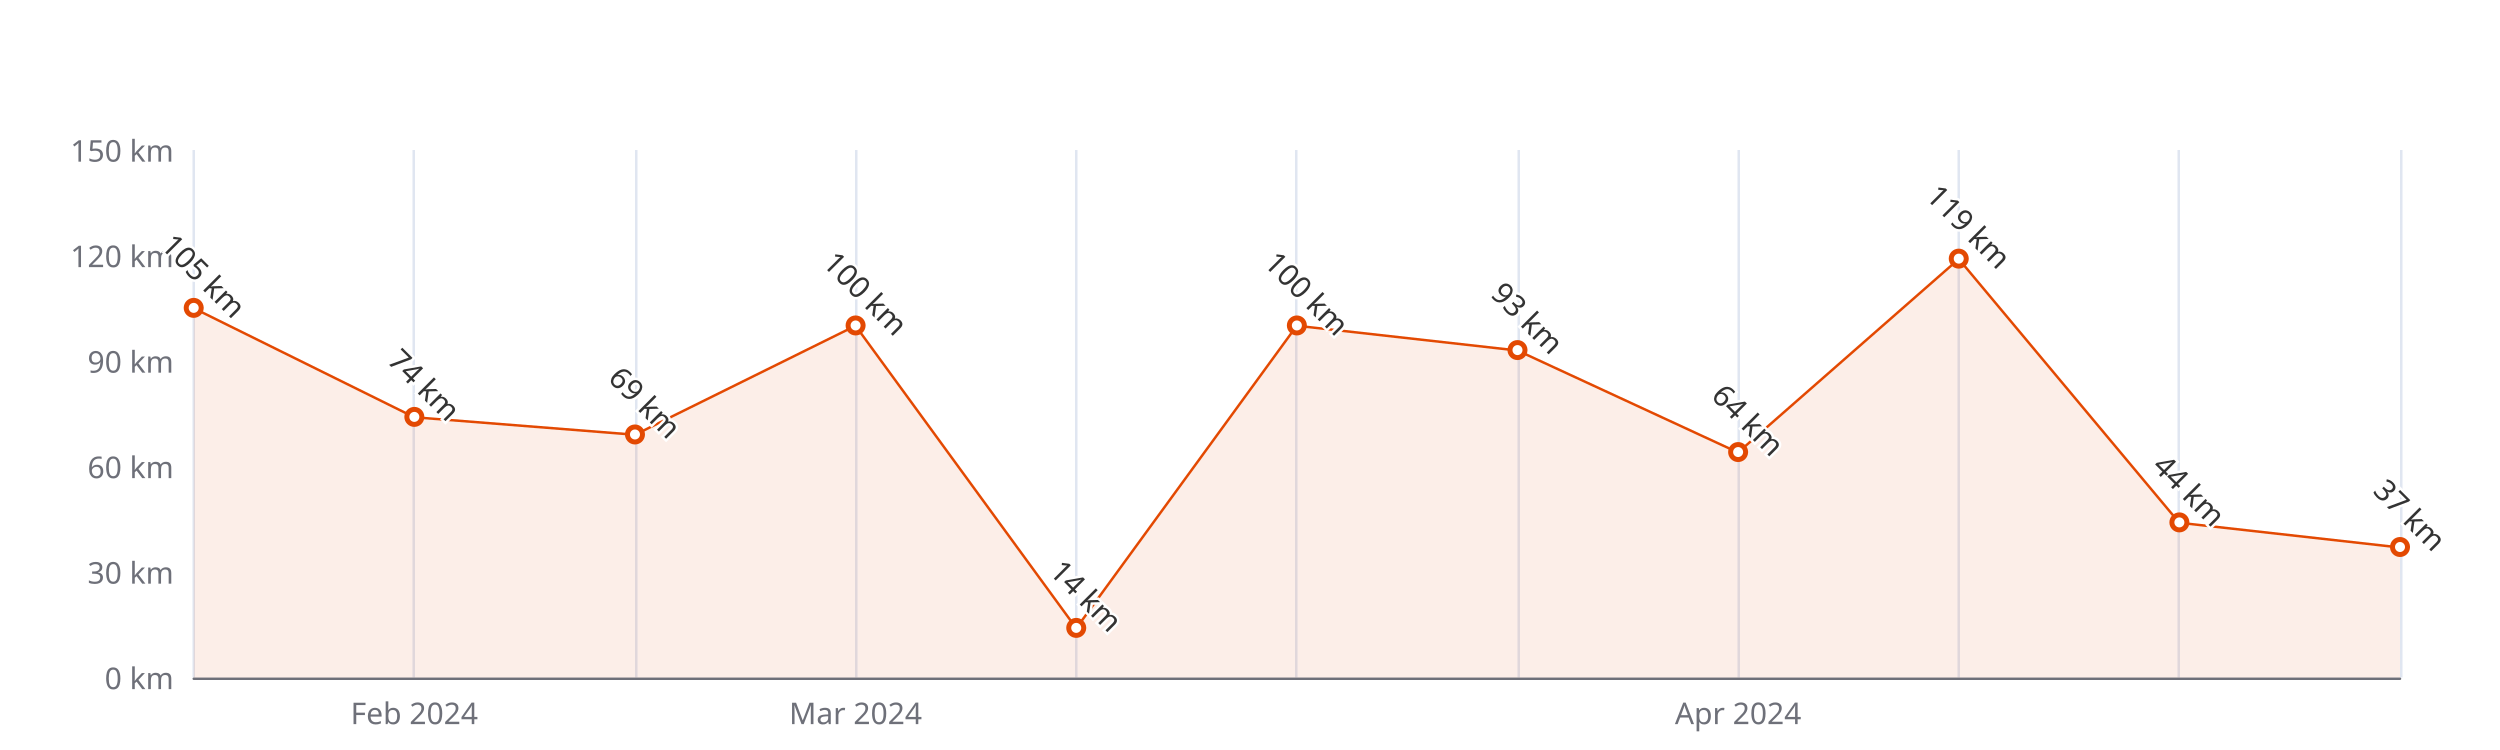
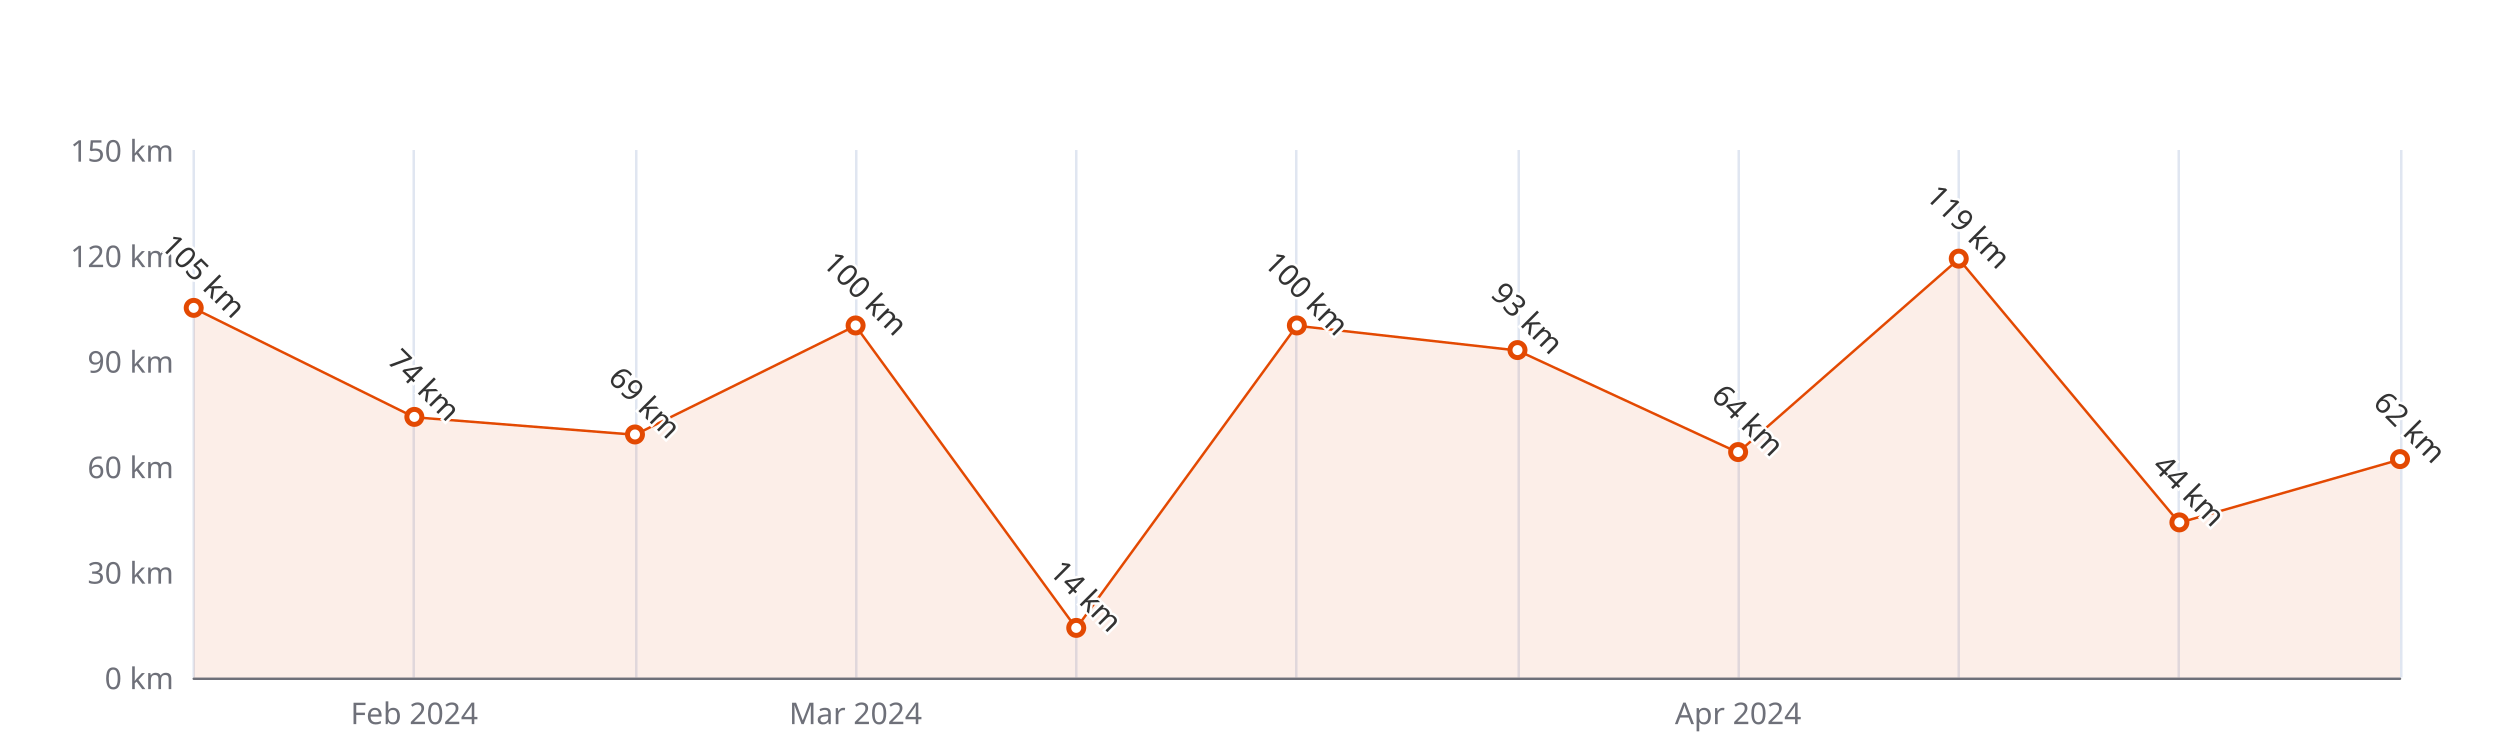
<svg xmlns="http://www.w3.org/2000/svg" width="1000" height="300" version="1.1" baseProfile="full" viewBox="0 0 1000 300">
  <rect width="1000" height="300" x="0" y="0" id="0" fill="#ffffff" />
  <path d="M77.5 60L77.5 271" fill="none" stroke="#E0E6F1" />
  <path d="M165.5 60L165.5 271" fill="none" stroke="#E0E6F1" />
  <path d="M254.5 60L254.5 271" fill="none" stroke="#E0E6F1" />
  <path d="M342.5 60L342.5 271" fill="none" stroke="#E0E6F1" />
  <path d="M430.5 60L430.5 271" fill="none" stroke="#E0E6F1" />
  <path d="M518.5 60L518.5 271" fill="none" stroke="#E0E6F1" />
  <path d="M607.5 60L607.5 271" fill="none" stroke="#E0E6F1" />
  <path d="M695.5 60L695.5 271" fill="none" stroke="#E0E6F1" />
  <path d="M783.5 60L783.5 271" fill="none" stroke="#E0E6F1" />
  <path d="M871.5 60L871.5 271" fill="none" stroke="#E0E6F1" />
  <path d="M960.5 60L960.5 271" fill="none" stroke="#E0E6F1" />
  <path d="M77.5 271.5L960 271.5" fill="none" stroke="#6E7079" stroke-linecap="round" />
  <text dominant-baseline="central" text-anchor="end" style="font-size:12px;font-family:sans-serif;" xml:space="preserve" transform="translate(69.48 271)" fill="#6E7079">0 km</text>
  <text dominant-baseline="central" text-anchor="end" style="font-size:12px;font-family:sans-serif;" xml:space="preserve" transform="translate(69.48 228.8)" fill="#6E7079">30 km</text>
  <text dominant-baseline="central" text-anchor="end" style="font-size:12px;font-family:sans-serif;" xml:space="preserve" transform="translate(69.48 186.6)" fill="#6E7079">60 km</text>
  <text dominant-baseline="central" text-anchor="end" style="font-size:12px;font-family:sans-serif;" xml:space="preserve" transform="translate(69.48 144.4)" fill="#6E7079">90 km</text>
  <text dominant-baseline="central" text-anchor="end" style="font-size:12px;font-family:sans-serif;" xml:space="preserve" transform="translate(69.48 102.2)" fill="#6E7079">120 km</text>
  <text dominant-baseline="central" text-anchor="end" style="font-size:12px;font-family:sans-serif;" xml:space="preserve" transform="translate(69.48 60)" fill="#6E7079">150 km</text>
  <text dominant-baseline="central" text-anchor="middle" style="font-size:12px;font-family:sans-serif;" xml:space="preserve" y="6" transform="translate(165.732 279)" fill="#6E7079">Feb 2024</text>
  <text dominant-baseline="central" text-anchor="middle" style="font-size:12px;font-family:sans-serif;" xml:space="preserve" y="6" transform="translate(342.236 279)" fill="#6E7079">Mar 2024</text>
  <text dominant-baseline="central" text-anchor="middle" style="font-size:12px;font-family:sans-serif;" xml:space="preserve" y="6" transform="translate(695.244 279)" fill="#6E7079">Apr 2024</text>
  <g clip-path="url(#zr5-c0)">
-     <path d="M77.5 123.3L165.7 166.9L254 173.9L342.2 130.3L430.5 251.3L518.7 130.3L607 140.2L695.2 181L783.5 103.6L871.7 209.1L960 219L960 271L871.7 271L783.5 271L695.2 271L607 271L518.7 271L430.5 271L342.2 271L254 271L165.7 271L77.5 271Z" fill="rgb(227,73,2)" fill-opacity="0.09" />
-     <path d="M77.5 123.3L165.7 166.9L254 173.9L342.2 130.3L430.5 251.3L518.7 130.3L607 140.2L695.2 181L783.5 103.6L871.7 209.1L960 219" fill="none" stroke="#E34902" stroke-linejoin="bevel" />
+     <path d="M77.5 123.3L165.7 166.9L254 173.9L342.2 130.3L430.5 251.3L518.7 130.3L607 140.2L695.2 181L783.5 103.6L871.7 209.1L960 183.8L960 271L871.7 271L783.5 271L695.2 271L607 271L518.7 271L430.5 271L342.2 271L254 271L165.7 271L77.5 271Z" fill="rgb(227,73,2)" fill-opacity="0.09" />
+     <path d="M77.5 123.3L165.7 166.9L254 173.9L342.2 130.3L430.5 251.3L518.7 130.3L607 140.2L695.2 181L783.5 103.6L871.7 209.1L960 183.8" fill="none" stroke="#E34902" stroke-linejoin="bevel" />
  </g>
  <path d="M1 0A1 1 0 1 1 1 -0.1A1 1 0 0 1 1 0" transform="matrix(3,0,0,3,77.48,123.3)" fill="#fff" stroke="#E34902" stroke-width="0.667" />
  <path d="M1 0A1 1 0 1 1 1 -0.1A1 1 0 0 1 1 0" transform="matrix(3,0,0,3,165.732,166.9067)" fill="#fff" stroke="#E34902" stroke-width="0.667" />
  <path d="M1 0A1 1 0 1 1 1 -0.1A1 1 0 0 1 1 0" transform="matrix(3,0,0,3,253.984,173.94)" fill="#fff" stroke="#E34902" stroke-width="0.667" />
  <path d="M1 0A1 1 0 1 1 1 -0.1A1 1 0 0 1 1 0" transform="matrix(3,0,0,3,342.236,130.3333)" fill="#fff" stroke="#E34902" stroke-width="0.667" />
  <path d="M1 0A1 1 0 1 1 1 -0.1A1 1 0 0 1 1 0" transform="matrix(3,0,0,3,430.488,251.3067)" fill="#fff" stroke="#E34902" stroke-width="0.667" />
  <path d="M1 0A1 1 0 1 1 1 -0.1A1 1 0 0 1 1 0" transform="matrix(3,0,0,3,518.74,130.3333)" fill="#fff" stroke="#E34902" stroke-width="0.667" />
  <path d="M1 0A1 1 0 1 1 1 -0.1A1 1 0 0 1 1 0" transform="matrix(3,0,0,3,606.992,140.18)" fill="#fff" stroke="#E34902" stroke-width="0.667" />
  <path d="M1 0A1 1 0 1 1 1 -0.1A1 1 0 0 1 1 0" transform="matrix(3,0,0,3,695.244,180.9733)" fill="#fff" stroke="#E34902" stroke-width="0.667" />
  <path d="M1 0A1 1 0 1 1 1 -0.1A1 1 0 0 1 1 0" transform="matrix(3,0,0,3,783.496,103.6067)" fill="#fff" stroke="#E34902" stroke-width="0.667" />
  <path d="M1 0A1 1 0 1 1 1 -0.1A1 1 0 0 1 1 0" transform="matrix(3,0,0,3,871.748,209.1067)" fill="#fff" stroke="#E34902" stroke-width="0.667" />
-   <path d="M1 0A1 1 0 1 1 1 -0.1A1 1 0 0 1 1 0" transform="matrix(3,0,0,3,960,218.9533)" fill="#fff" stroke="#E34902" stroke-width="0.667" />
+   <path d="M1 0A1 1 0 1 1 1 -0.1A1 1 0 0 1 1 0" transform="matrix(3,0,0,3,960,183.7867)" fill="#fff" stroke="#E34902" stroke-width="0.667" />
  <text dominant-baseline="central" text-anchor="middle" style="font-size:12px;font-family:sans-serif;" xml:space="preserve" y="-6" transform="matrix(0.707,0.707,-0.707,0.707,77.48,114.3)" fill="#333" stroke="rgb(255,255,255)" stroke-width="2" paint-order="stroke" stroke-miterlimit="2">105 km</text>
  <text dominant-baseline="central" text-anchor="middle" style="font-size:12px;font-family:sans-serif;" xml:space="preserve" y="-6" transform="matrix(0.707,0.707,-0.707,0.707,165.732,157.9067)" fill="#333" stroke="rgb(255,255,255)" stroke-width="2" paint-order="stroke" stroke-miterlimit="2">74 km</text>
  <text dominant-baseline="central" text-anchor="middle" style="font-size:12px;font-family:sans-serif;" xml:space="preserve" y="-6" transform="matrix(0.707,0.707,-0.707,0.707,253.984,164.94)" fill="#333" stroke="rgb(255,255,255)" stroke-width="2" paint-order="stroke" stroke-miterlimit="2">69 km</text>
  <text dominant-baseline="central" text-anchor="middle" style="font-size:12px;font-family:sans-serif;" xml:space="preserve" y="-6" transform="matrix(0.707,0.707,-0.707,0.707,342.236,121.3333)" fill="#333" stroke="rgb(255,255,255)" stroke-width="2" paint-order="stroke" stroke-miterlimit="2">100 km</text>
  <text dominant-baseline="central" text-anchor="middle" style="font-size:12px;font-family:sans-serif;" xml:space="preserve" y="-6" transform="matrix(0.707,0.707,-0.707,0.707,430.488,242.3067)" fill="#333" stroke="rgb(255,255,255)" stroke-width="2" paint-order="stroke" stroke-miterlimit="2">14 km</text>
  <text dominant-baseline="central" text-anchor="middle" style="font-size:12px;font-family:sans-serif;" xml:space="preserve" y="-6" transform="matrix(0.707,0.707,-0.707,0.707,518.74,121.3333)" fill="#333" stroke="rgb(255,255,255)" stroke-width="2" paint-order="stroke" stroke-miterlimit="2">100 km</text>
  <text dominant-baseline="central" text-anchor="middle" style="font-size:12px;font-family:sans-serif;" xml:space="preserve" y="-6" transform="matrix(0.707,0.707,-0.707,0.707,606.992,131.18)" fill="#333" stroke="rgb(255,255,255)" stroke-width="2" paint-order="stroke" stroke-miterlimit="2">93 km</text>
  <text dominant-baseline="central" text-anchor="middle" style="font-size:12px;font-family:sans-serif;" xml:space="preserve" y="-6" transform="matrix(0.707,0.707,-0.707,0.707,695.244,171.9733)" fill="#333" stroke="rgb(255,255,255)" stroke-width="2" paint-order="stroke" stroke-miterlimit="2">64 km</text>
  <text dominant-baseline="central" text-anchor="middle" style="font-size:12px;font-family:sans-serif;" xml:space="preserve" y="-6" transform="matrix(0.707,0.707,-0.707,0.707,783.496,94.6067)" fill="#333" stroke="rgb(255,255,255)" stroke-width="2" paint-order="stroke" stroke-miterlimit="2">119 km</text>
  <text dominant-baseline="central" text-anchor="middle" style="font-size:12px;font-family:sans-serif;" xml:space="preserve" y="-6" transform="matrix(0.707,0.707,-0.707,0.707,871.748,200.1067)" fill="#333" stroke="rgb(255,255,255)" stroke-width="2" paint-order="stroke" stroke-miterlimit="2">44 km</text>
-   <text dominant-baseline="central" text-anchor="middle" style="font-size:12px;font-family:sans-serif;" xml:space="preserve" y="-6" transform="matrix(0.707,0.707,-0.707,0.707,960,209.9533)" fill="#333" stroke="rgb(255,255,255)" stroke-width="2" paint-order="stroke" stroke-miterlimit="2">37 km</text>
+   <text dominant-baseline="central" text-anchor="middle" style="font-size:12px;font-family:sans-serif;" xml:space="preserve" y="-6" transform="matrix(0.707,0.707,-0.707,0.707,960,174.7867)" fill="#333" stroke="rgb(255,255,255)" stroke-width="2" paint-order="stroke" stroke-miterlimit="2">62 km</text>
  <defs>
    <clipPath id="zr5-c0">
      <path d="M76 59.5l884 0l0 212l-884 0Z" fill="#000" />
    </clipPath>
  </defs>
</svg>
